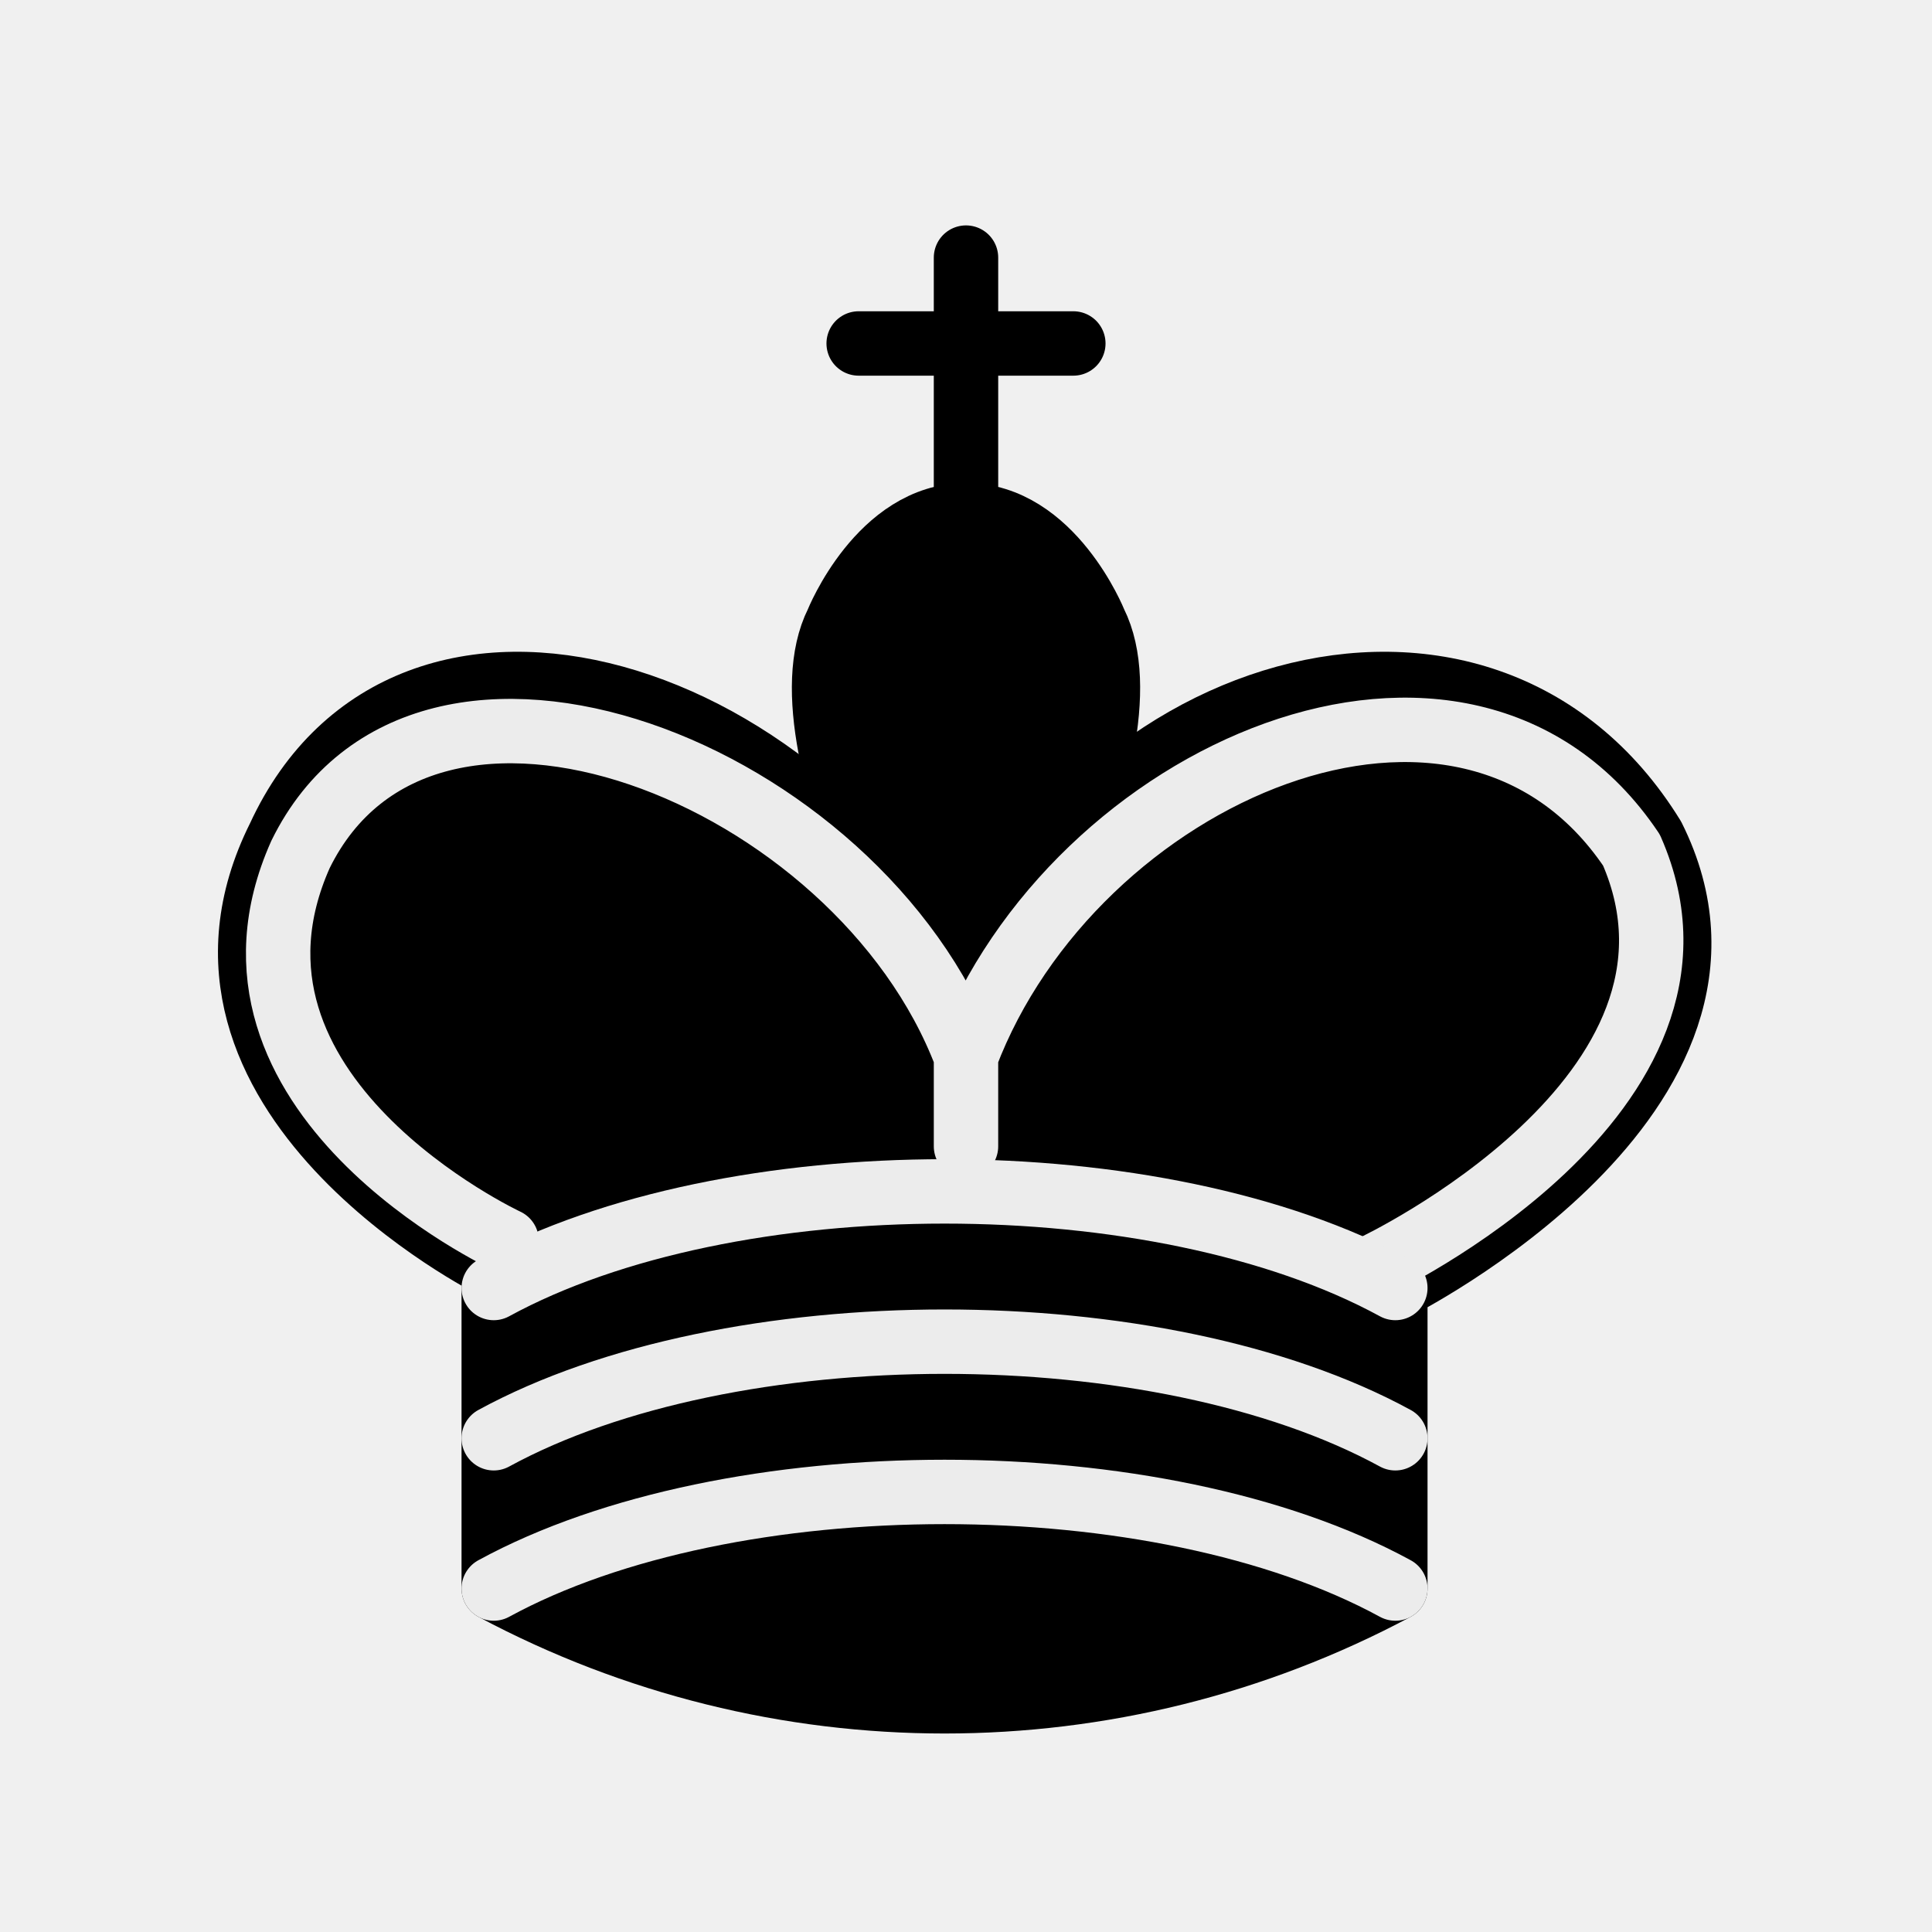
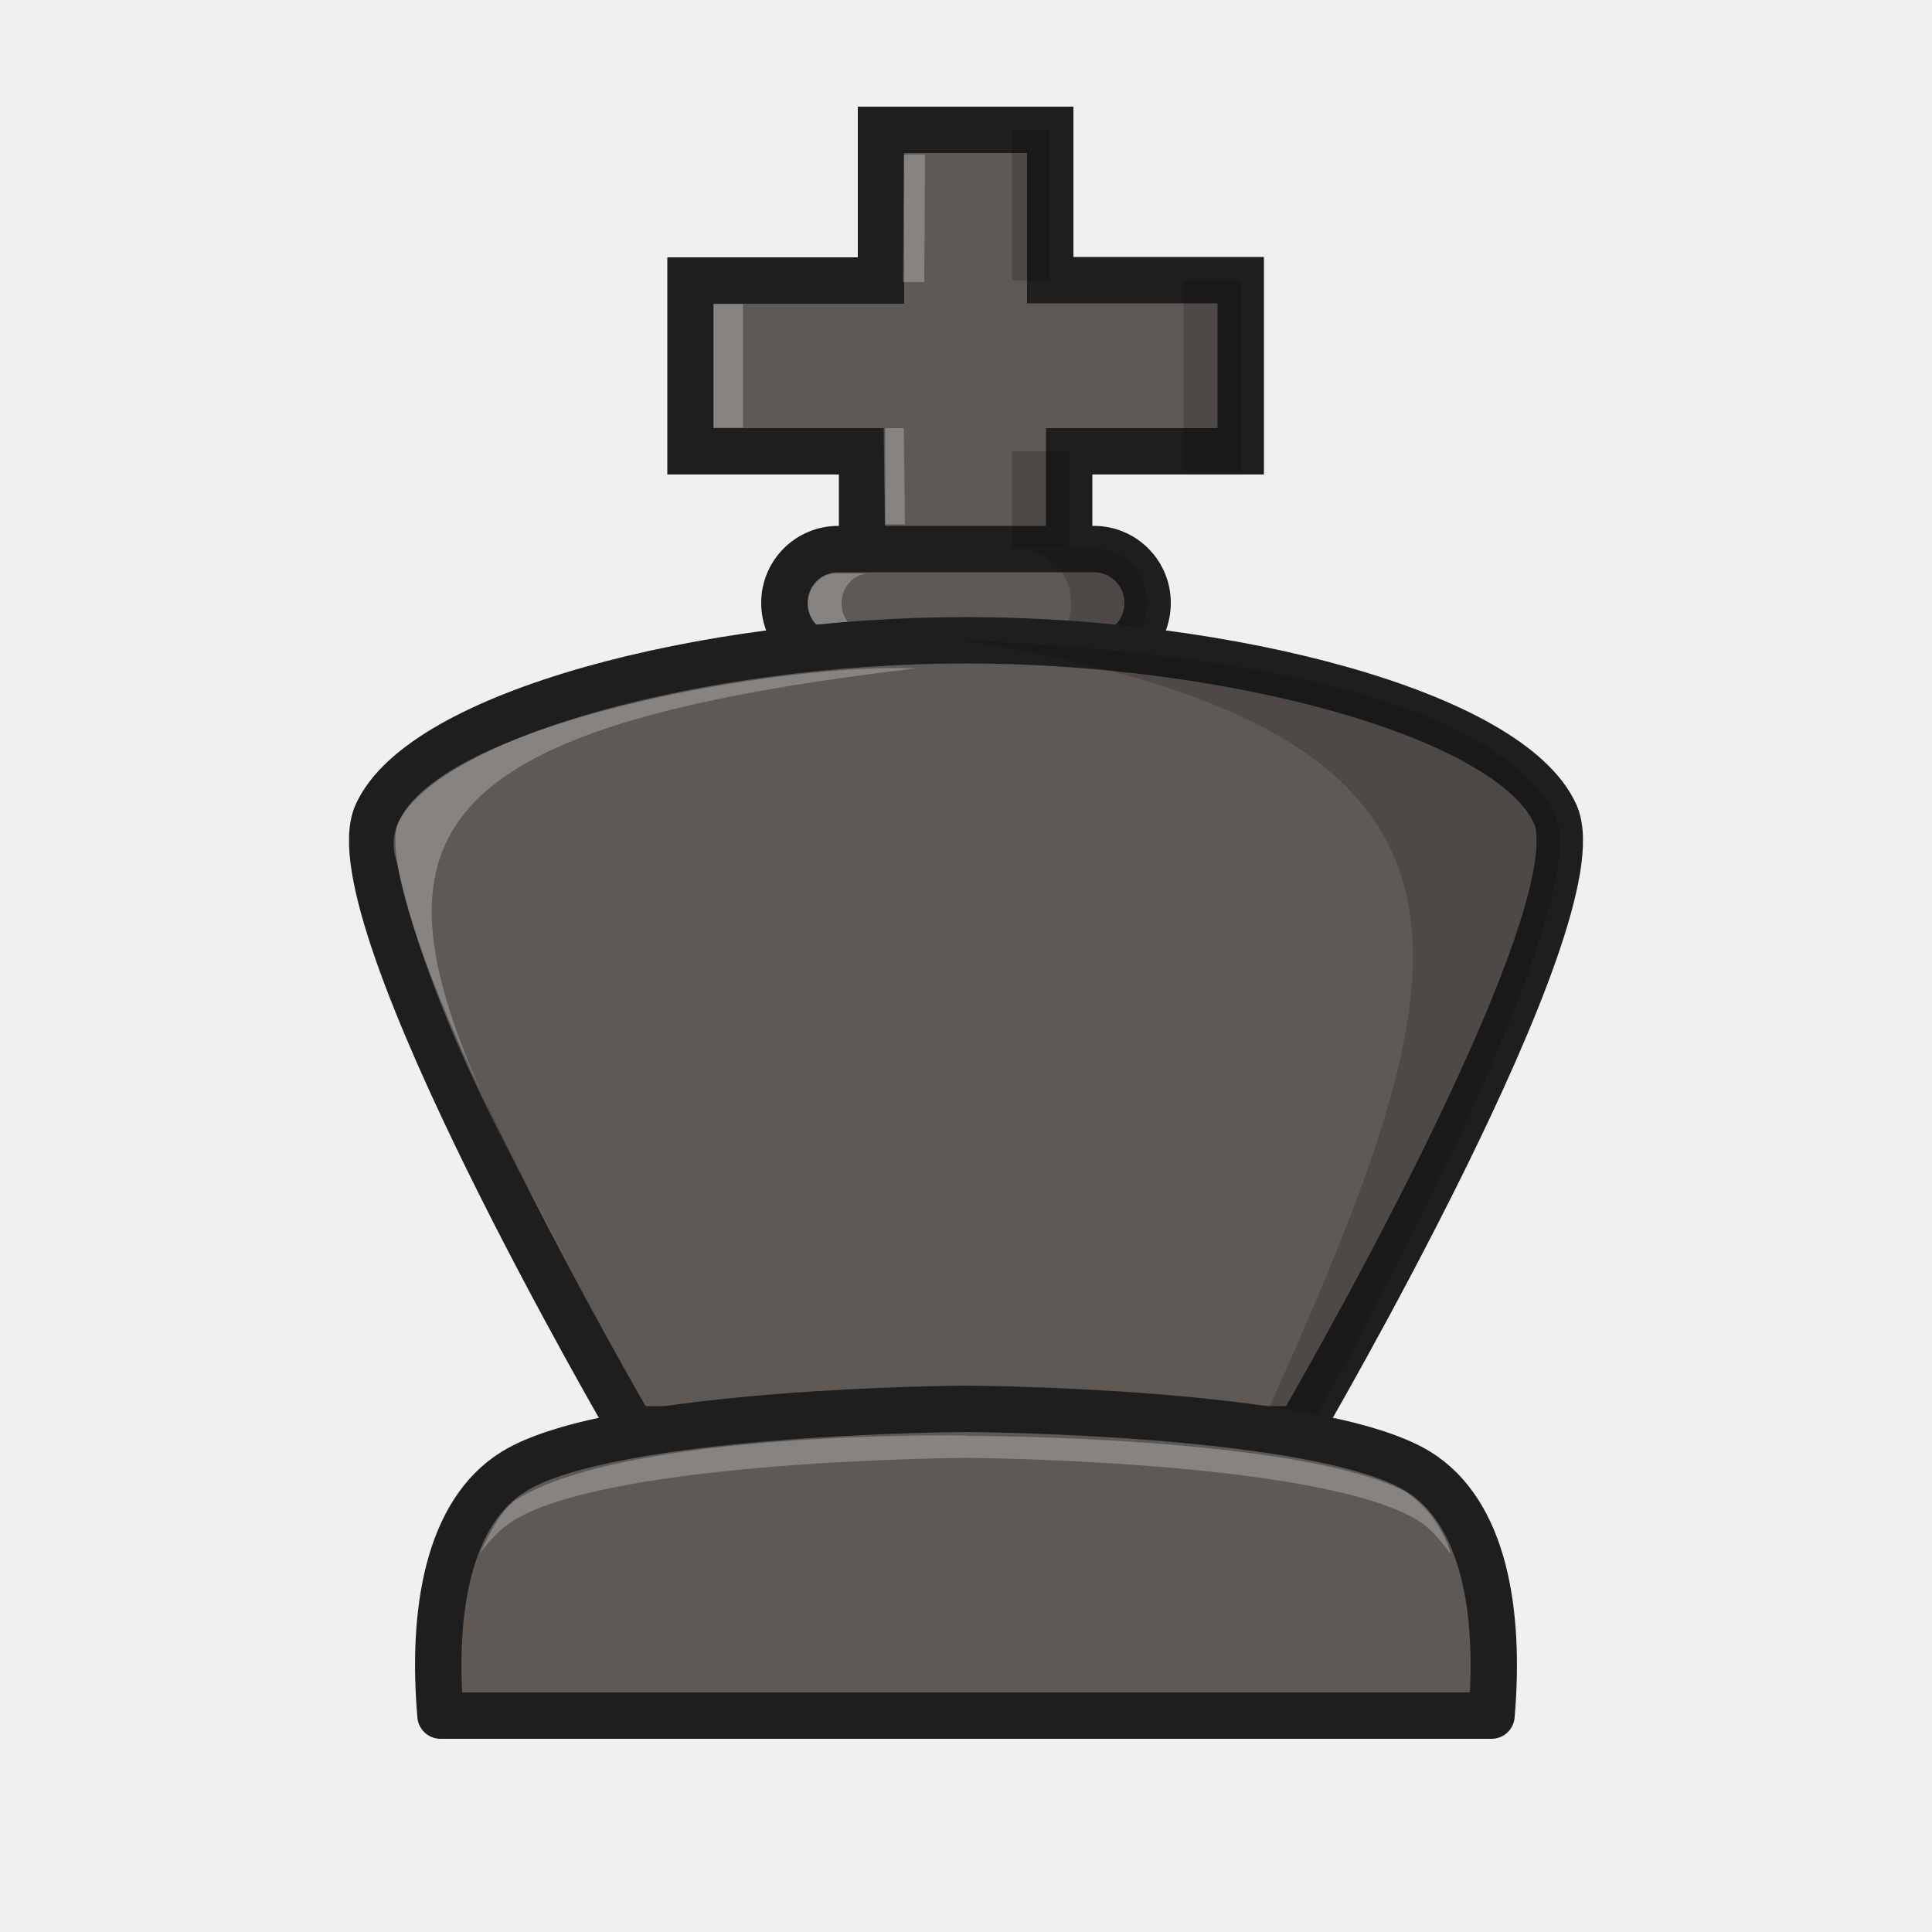
- <svg xmlns="http://www.w3.org/2000/svg" viewBox="0 0 45 45">
-   <g fill="none" fill-rule="evenodd" stroke="#000" stroke-linecap="round" stroke-linejoin="round" stroke-width="1.5">
-     <path stroke-linejoin="miter" d="M22.5 11.6V6" />
-     <path fill="#000" stroke-linecap="butt" stroke-linejoin="miter" d="M22.5 25s4.5-7.5 3-10.5c0 0-1-2.5-3-2.5s-3 2.5-3 2.5c-1.5 3 3 10.5 3 10.5" />
-     <path fill="#000" d="M11.5 37a22.3 22.3 0 0 0 21 0v-7s9-4.5 6-10.5c-4-6.5-13.5-3.5-16 4V27v-3.5c-3.5-7.5-13-10.5-16-4-3 6 5 10 5 10z" />
-     <path stroke-linejoin="miter" d="M20 8h5" />
-     <path stroke="#ececec" d="M32 29.5s8.5-4 6-9.7C34.1 14 25 18 22.5 24.6v2.1-2.1C20 18 9.9 14 7 19.9c-2.5 5.6 4.8 9 4.8 9" />
-     <path stroke="#ececec" d="M11.5 30c5.5-3 15.5-3 21 0m-21 3.5c5.5-3 15.5-3 21 0m-21 3.5c5.5-3 15.5-3 21 0" />
-   </g>
+ <svg xmlns="http://www.w3.org/2000/svg" fill-rule="evenodd" clip-rule="evenodd" image-rendering="optimizeQuality" shape-rendering="geometricPrecision" text-rendering="geometricPrecision" viewBox="0 0 50 50">
+   <path fill="#5f5955" stroke="#1e1e1e" stroke-linecap="round" stroke-width="1.2" d="M27.67 15.22v-3.54h4.44V7.25h-4.93V3.36H22.8v3.9h-4.93v4.42h4.44v3.55" />
+   <rect width="9.4" height="2.79" x="20.3" y="14.21" fill="#5f5955" stroke="#1e1e1e" stroke-linejoin="round" stroke-width="1.2" ry="1.39" />
+   <path d="M26.42 14.21c.72 0 1.3.63 1.3 1.4s-.58 1.4-1.3 1.4h1.97c.72 0 1.3-.63 1.3-1.4s-.58-1.4-1.3-1.4z" opacity=".18" />
+   <path fill="#fff" d="M21.63 14.84c-.4 0-.72.35-.72.78 0 .42.32.77.72.77h.88c-.4 0-.73-.35-.73-.78 0-.42.32-.77.72-.77z" opacity=".25" />
+   <path fill="#5f5955" stroke="#1e1e1e" stroke-linecap="round" stroke-width="1.2" d="M33.63 36.99s7.78-13.32 6.62-15.92c-1.17-2.6-8.48-4.5-15.25-4.5s-14.08 1.9-15.25 4.5c-1.16 2.6 6.61 15.92 6.61 15.92z" />
+   <path d="M25 16.58c15.93 2.62 12.57 9.35 6.64 22.54l2.02-1.73s7.75-13.72 6.59-16.32c-1.55-2.83-7.5-4.16-15.25-4.5z" opacity=".18" />
+   <path fill="#fff" d="M23.77 17.3c-3.9-.19-14.63 1.8-13.5 5.01.8 3.73 2.75 7.25 4.5 10.5-5.69-10.33-5.94-13.77 9-15.52zM23.39 4l-.02 3.3h.55l.02-3.3zm-4.93 3.87v3.2h.77v-3.2zm4.41 3.21.03 2.49h.52l-.03-2.49z" opacity=".25" />
+   <path d="M26.19 3.36v3.9h.99v-3.9zm4.44 3.9v4.94h1.48V7.25zm-4.44 4.42v2.5h1.48v-2.5z" opacity=".18" />
+   <path fill="#5f5955" stroke="#1e1e1e" stroke-linejoin="round" stroke-width="1.2" d="M25 36.46s-9.13.04-11.7 1.62c-1.72 1.06-2.13 3.65-1.9 6.32h27.2c.23-2.67-.18-5.26-1.9-6.32C34.12 36.5 25 36.46 25 36.46z" />
+   <path fill="#fff" d="M25 37.15S16.29 37 13.38 38.8c-.37.23-.7.84-.96 1.4.26-.34.5-.62.89-.86C15.87 37.78 25 37.73 25 37.73s9.13.05 11.7 1.62c.38.24.58.54.85.87a3 3 0 0 0-1.15-1.6C33.65 37.15 25 37.16 25 37.16z" opacity=".25" />
</svg>
